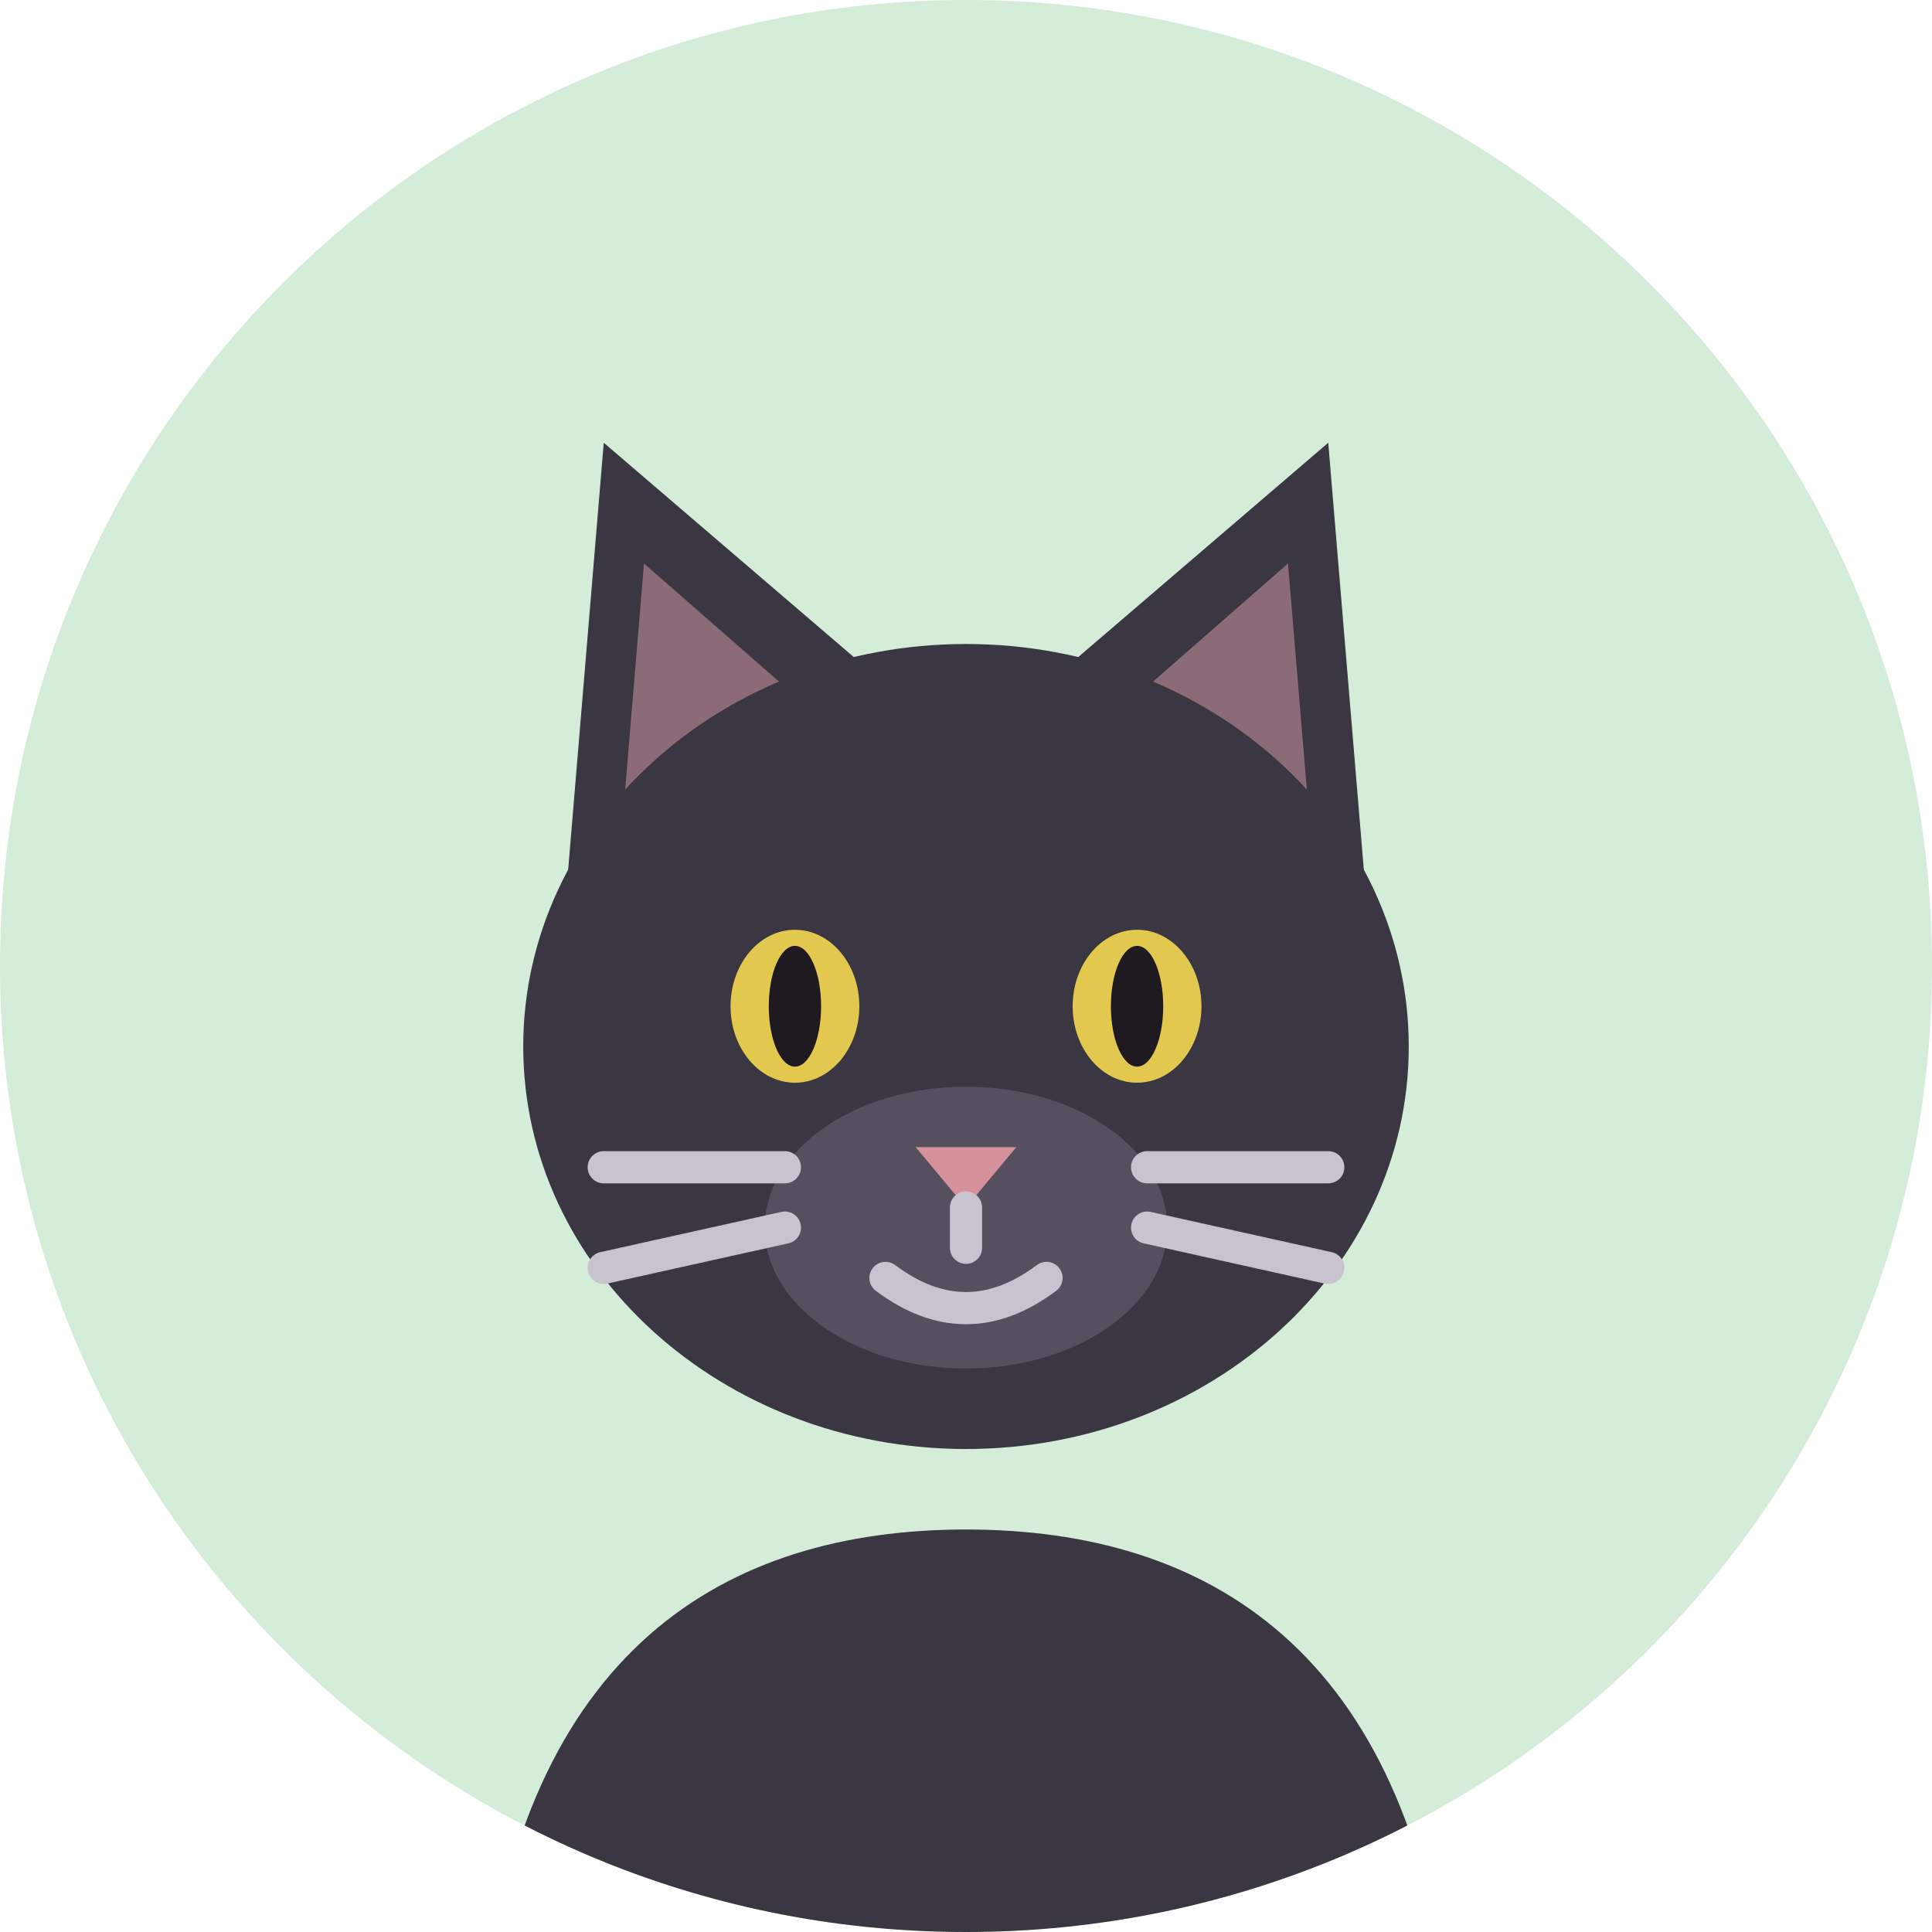
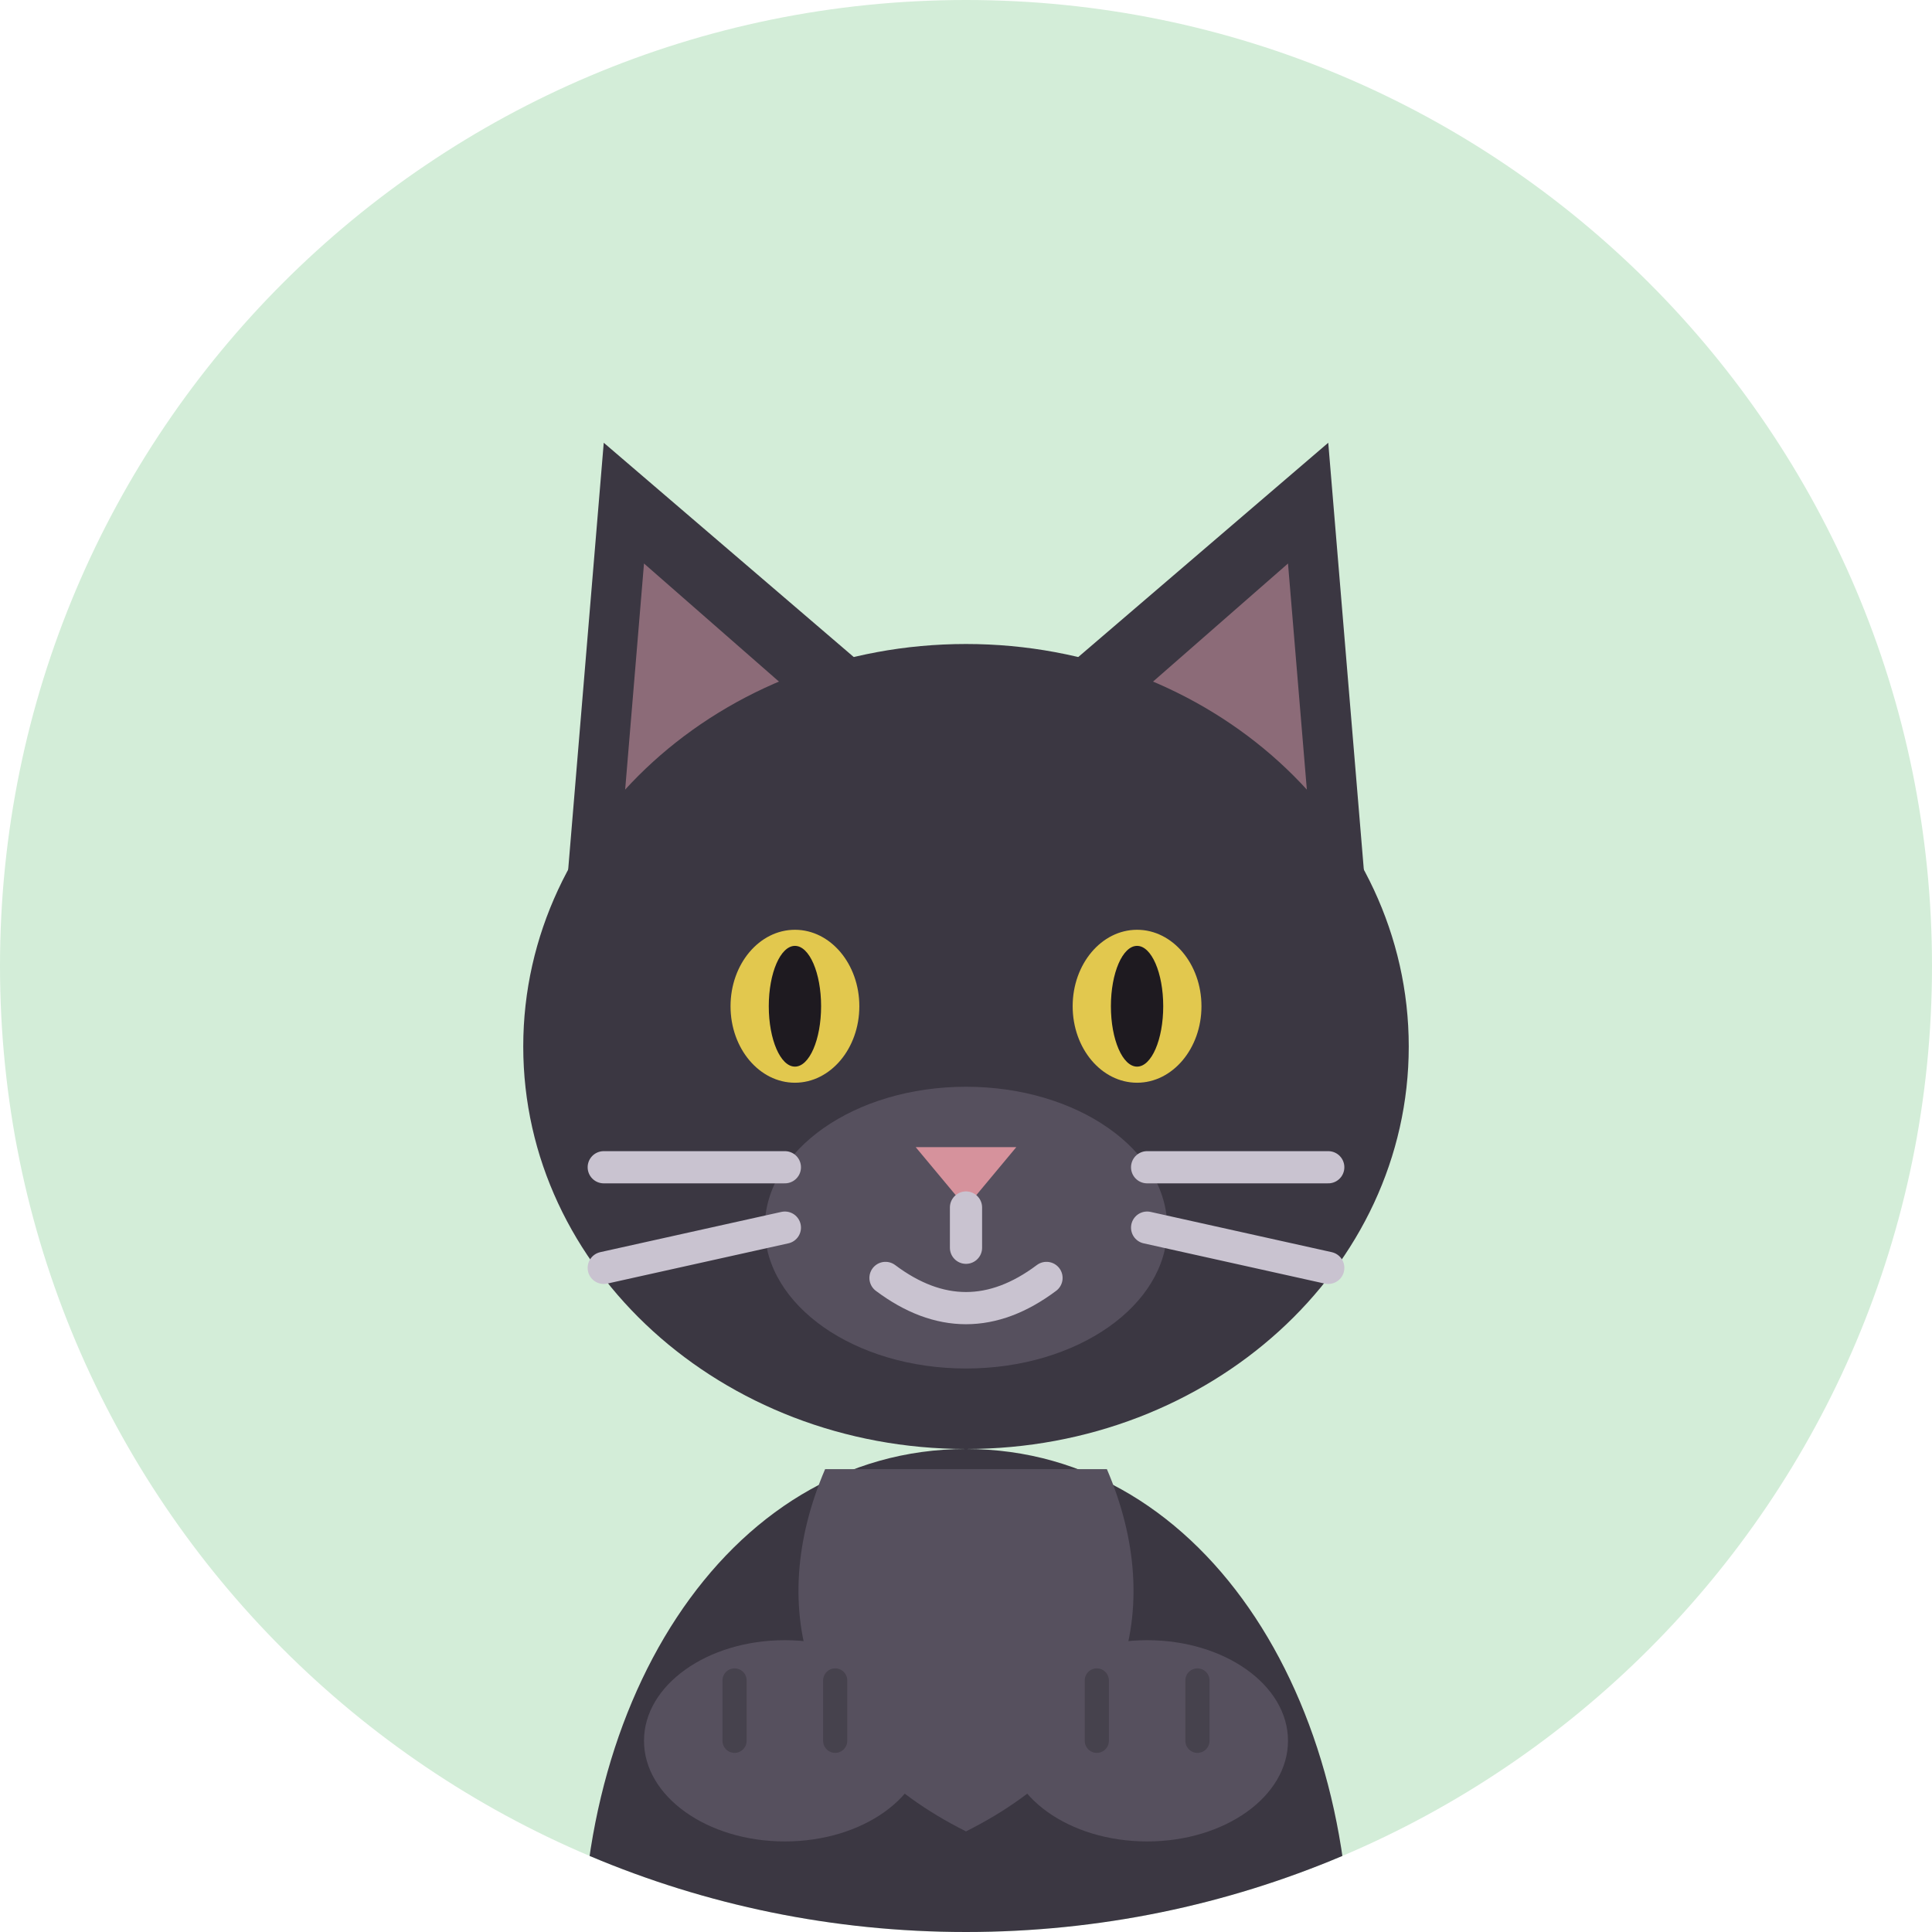
<svg xmlns="http://www.w3.org/2000/svg" viewBox="0 0 96 96" width="96" height="96" fill="none">
  <defs>
    <clipPath id="clip-black-cat">
      <circle cx="48" cy="48" r="48" />
    </clipPath>
  </defs>
  <circle cx="48" cy="48" r="48" fill="#D3EDD8" />
  <g clip-path="url(#clip-black-cat)">
-     <path d="M24 100 C26 82 36 76 48 76 C60 76 70 82 72 100 Z" fill="#3B3742" />
+     <path d="M29 100 C28 85 36 72 48 72 C60 72 68 85 67 100 Z" fill="#3B3742" />
+     <path d="M41 73 C38 80 40 87 48 91 C56 87 58 80 55 73 Z" fill="#56505E" />
+     <ellipse cx="39" cy="86.5" rx="7" ry="5" fill="#56505E" />
+     <ellipse cx="57" cy="86.5" rx="7" ry="5" fill="#56505E" />
+     <path d="M36.5 83.5 V86.5 M41.5 83.5 V86.5 M54.5 83.5 V86.5 M59.5 83.5 V86.5" stroke="#000000" stroke-opacity="0.18" stroke-width="1.2" stroke-linecap="round" />
    <path d="M28 46 L30 22 L44 34 Z" fill="#3B3742" />
    <path d="M68 46 L66 22 L52 34 Z" fill="#3B3742" />
    <path d="M31 40 L32 28 L40 35 Z M65 40 L64 28 L56 35 Z" fill="#8C6B78" />
    <ellipse cx="48" cy="52" rx="22" ry="20" fill="#3B3742" />
    <ellipse cx="48" cy="61" rx="10" ry="7" fill="#56505E" />
    <path d="M45.5 57 H50.5 L48 60 Z" fill="#D6929C" />
    <ellipse cx="39.5" cy="50" rx="3.2" ry="3.8" fill="#E2C84E" />
    <ellipse cx="56.5" cy="50" rx="3.2" ry="3.8" fill="#E2C84E" />
    <ellipse cx="39.5" cy="50" rx="1.3" ry="3" fill="#1E1A20" />
    <ellipse cx="56.5" cy="50" rx="1.3" ry="3" fill="#1E1A20" />
    <path d="M48 60 V62 M44 63.5 Q48 66.5 52 63.5 M30 58 H39 M30 63 L39 61 M66 58 H57 M66 63 L57 61" stroke="#C9C3D0" stroke-width="1.6" stroke-linecap="round" />
  </g>
</svg>
